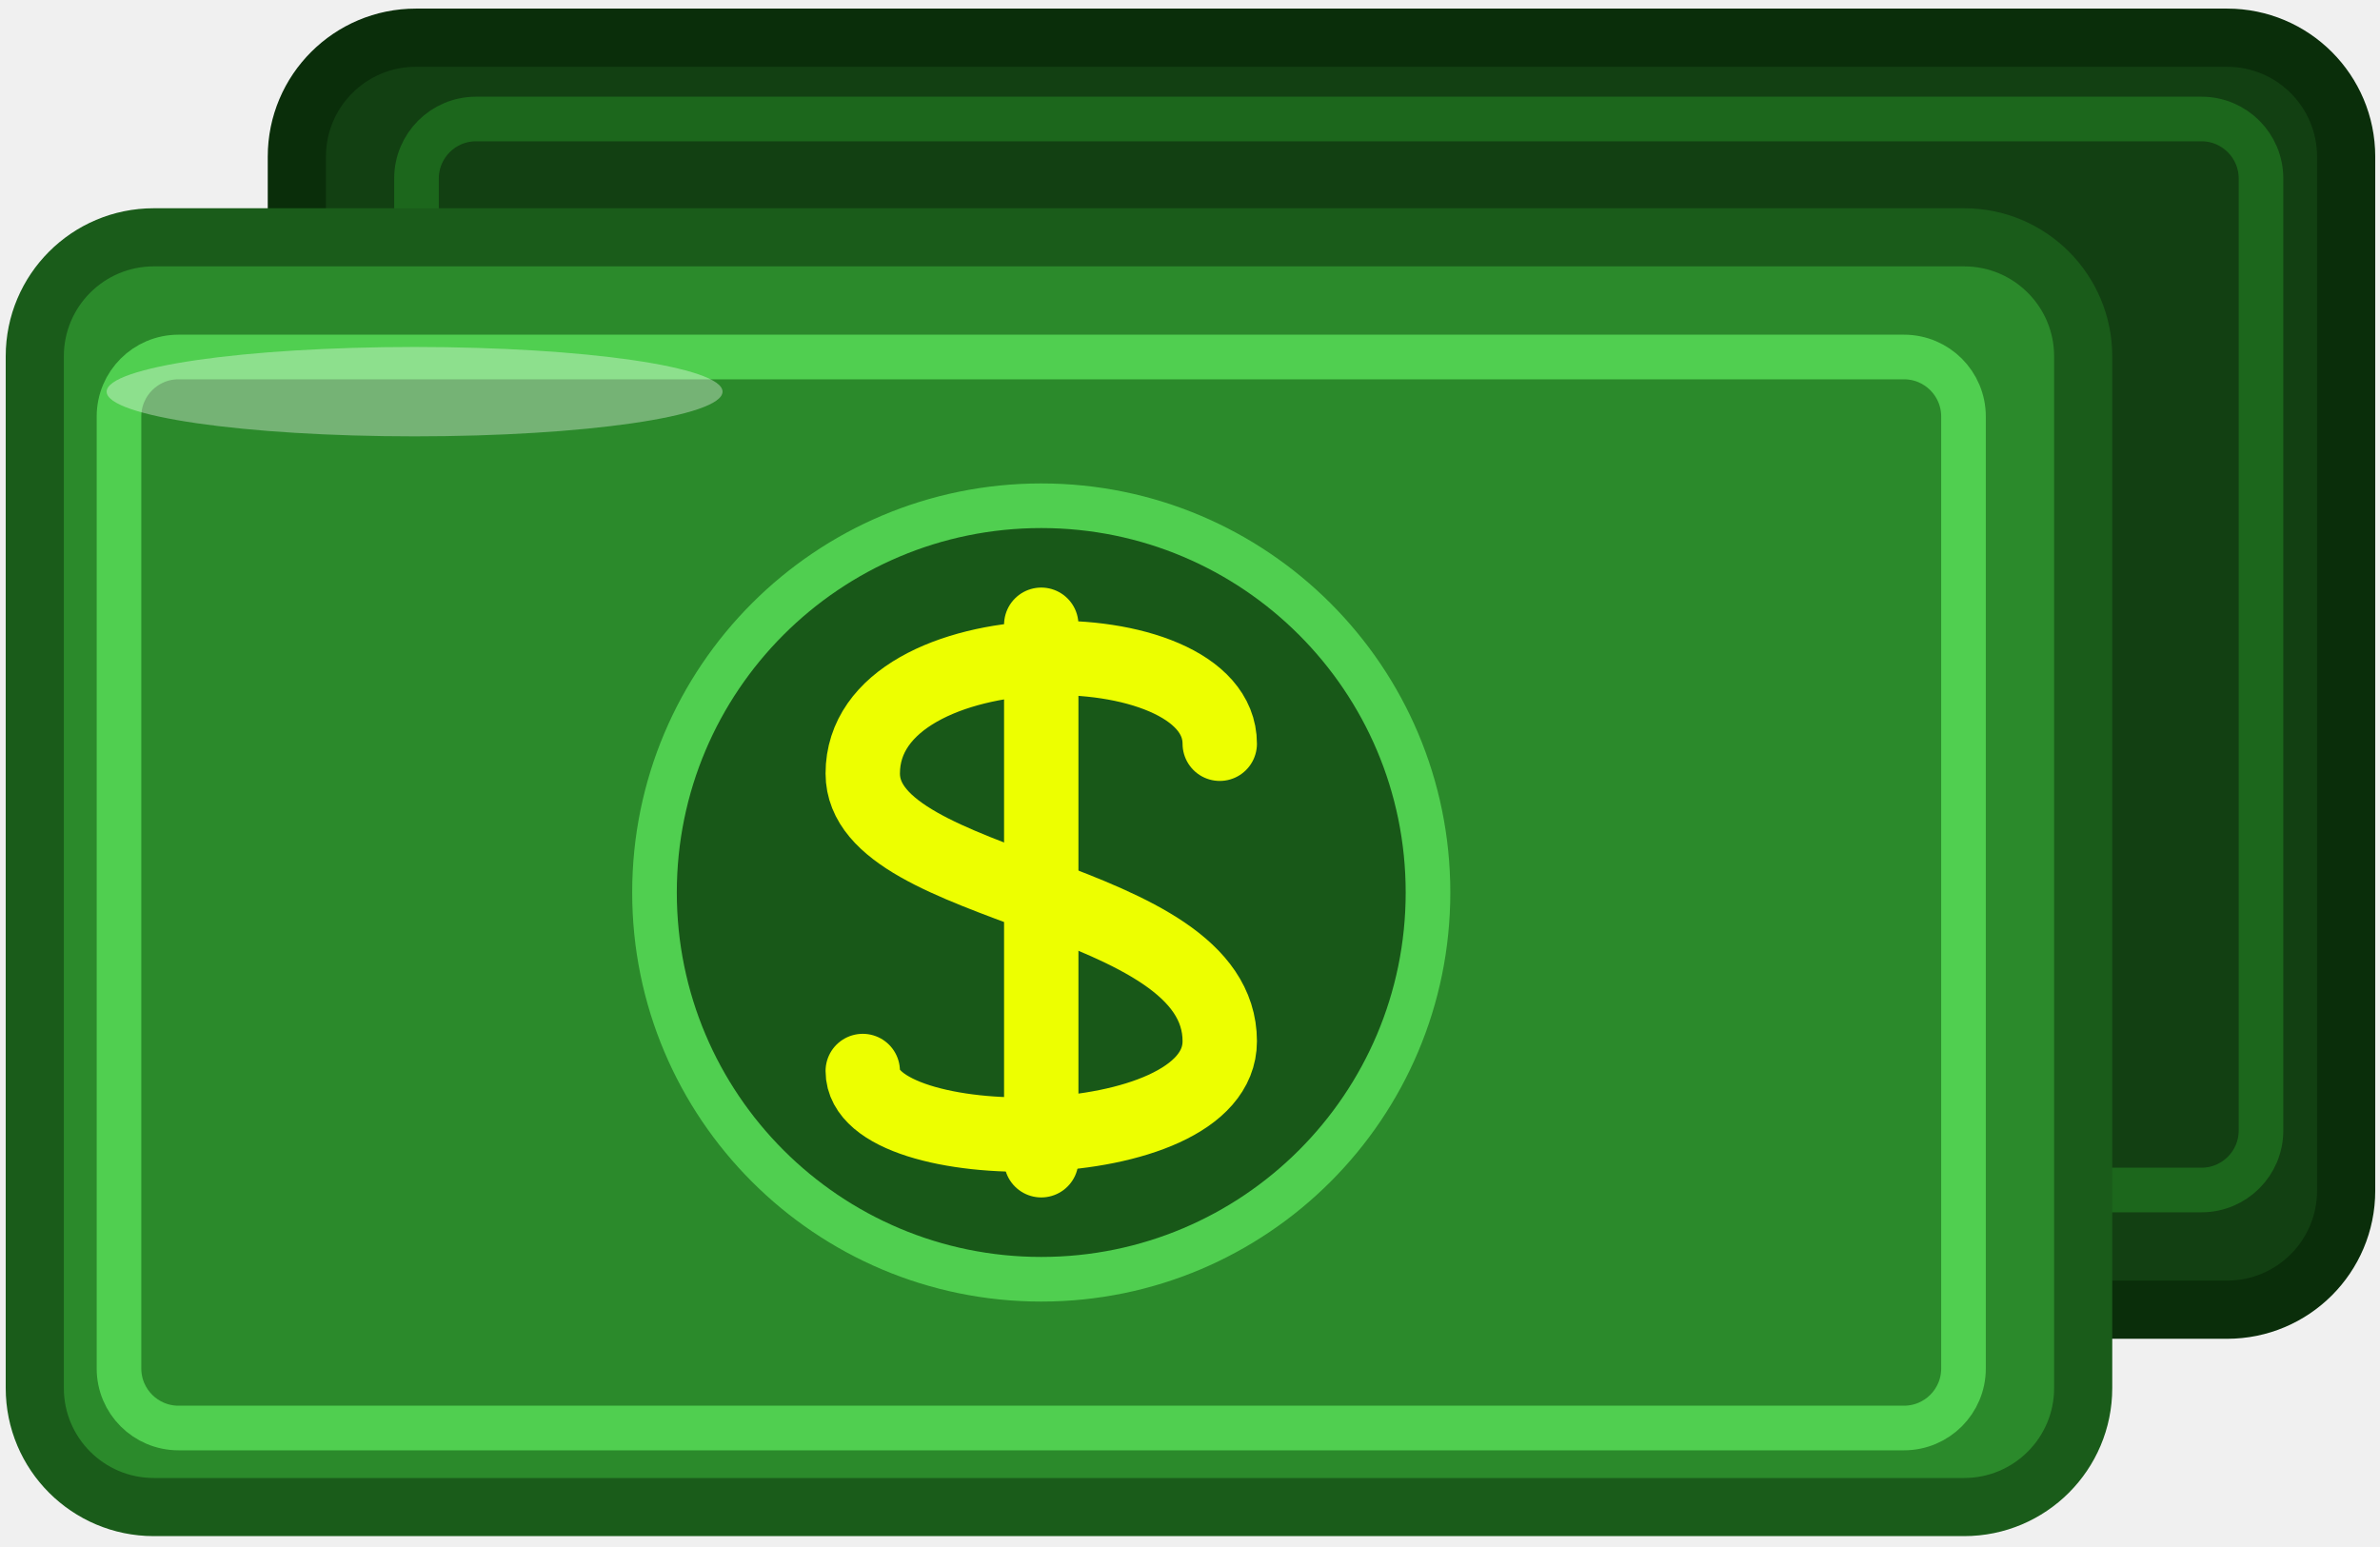
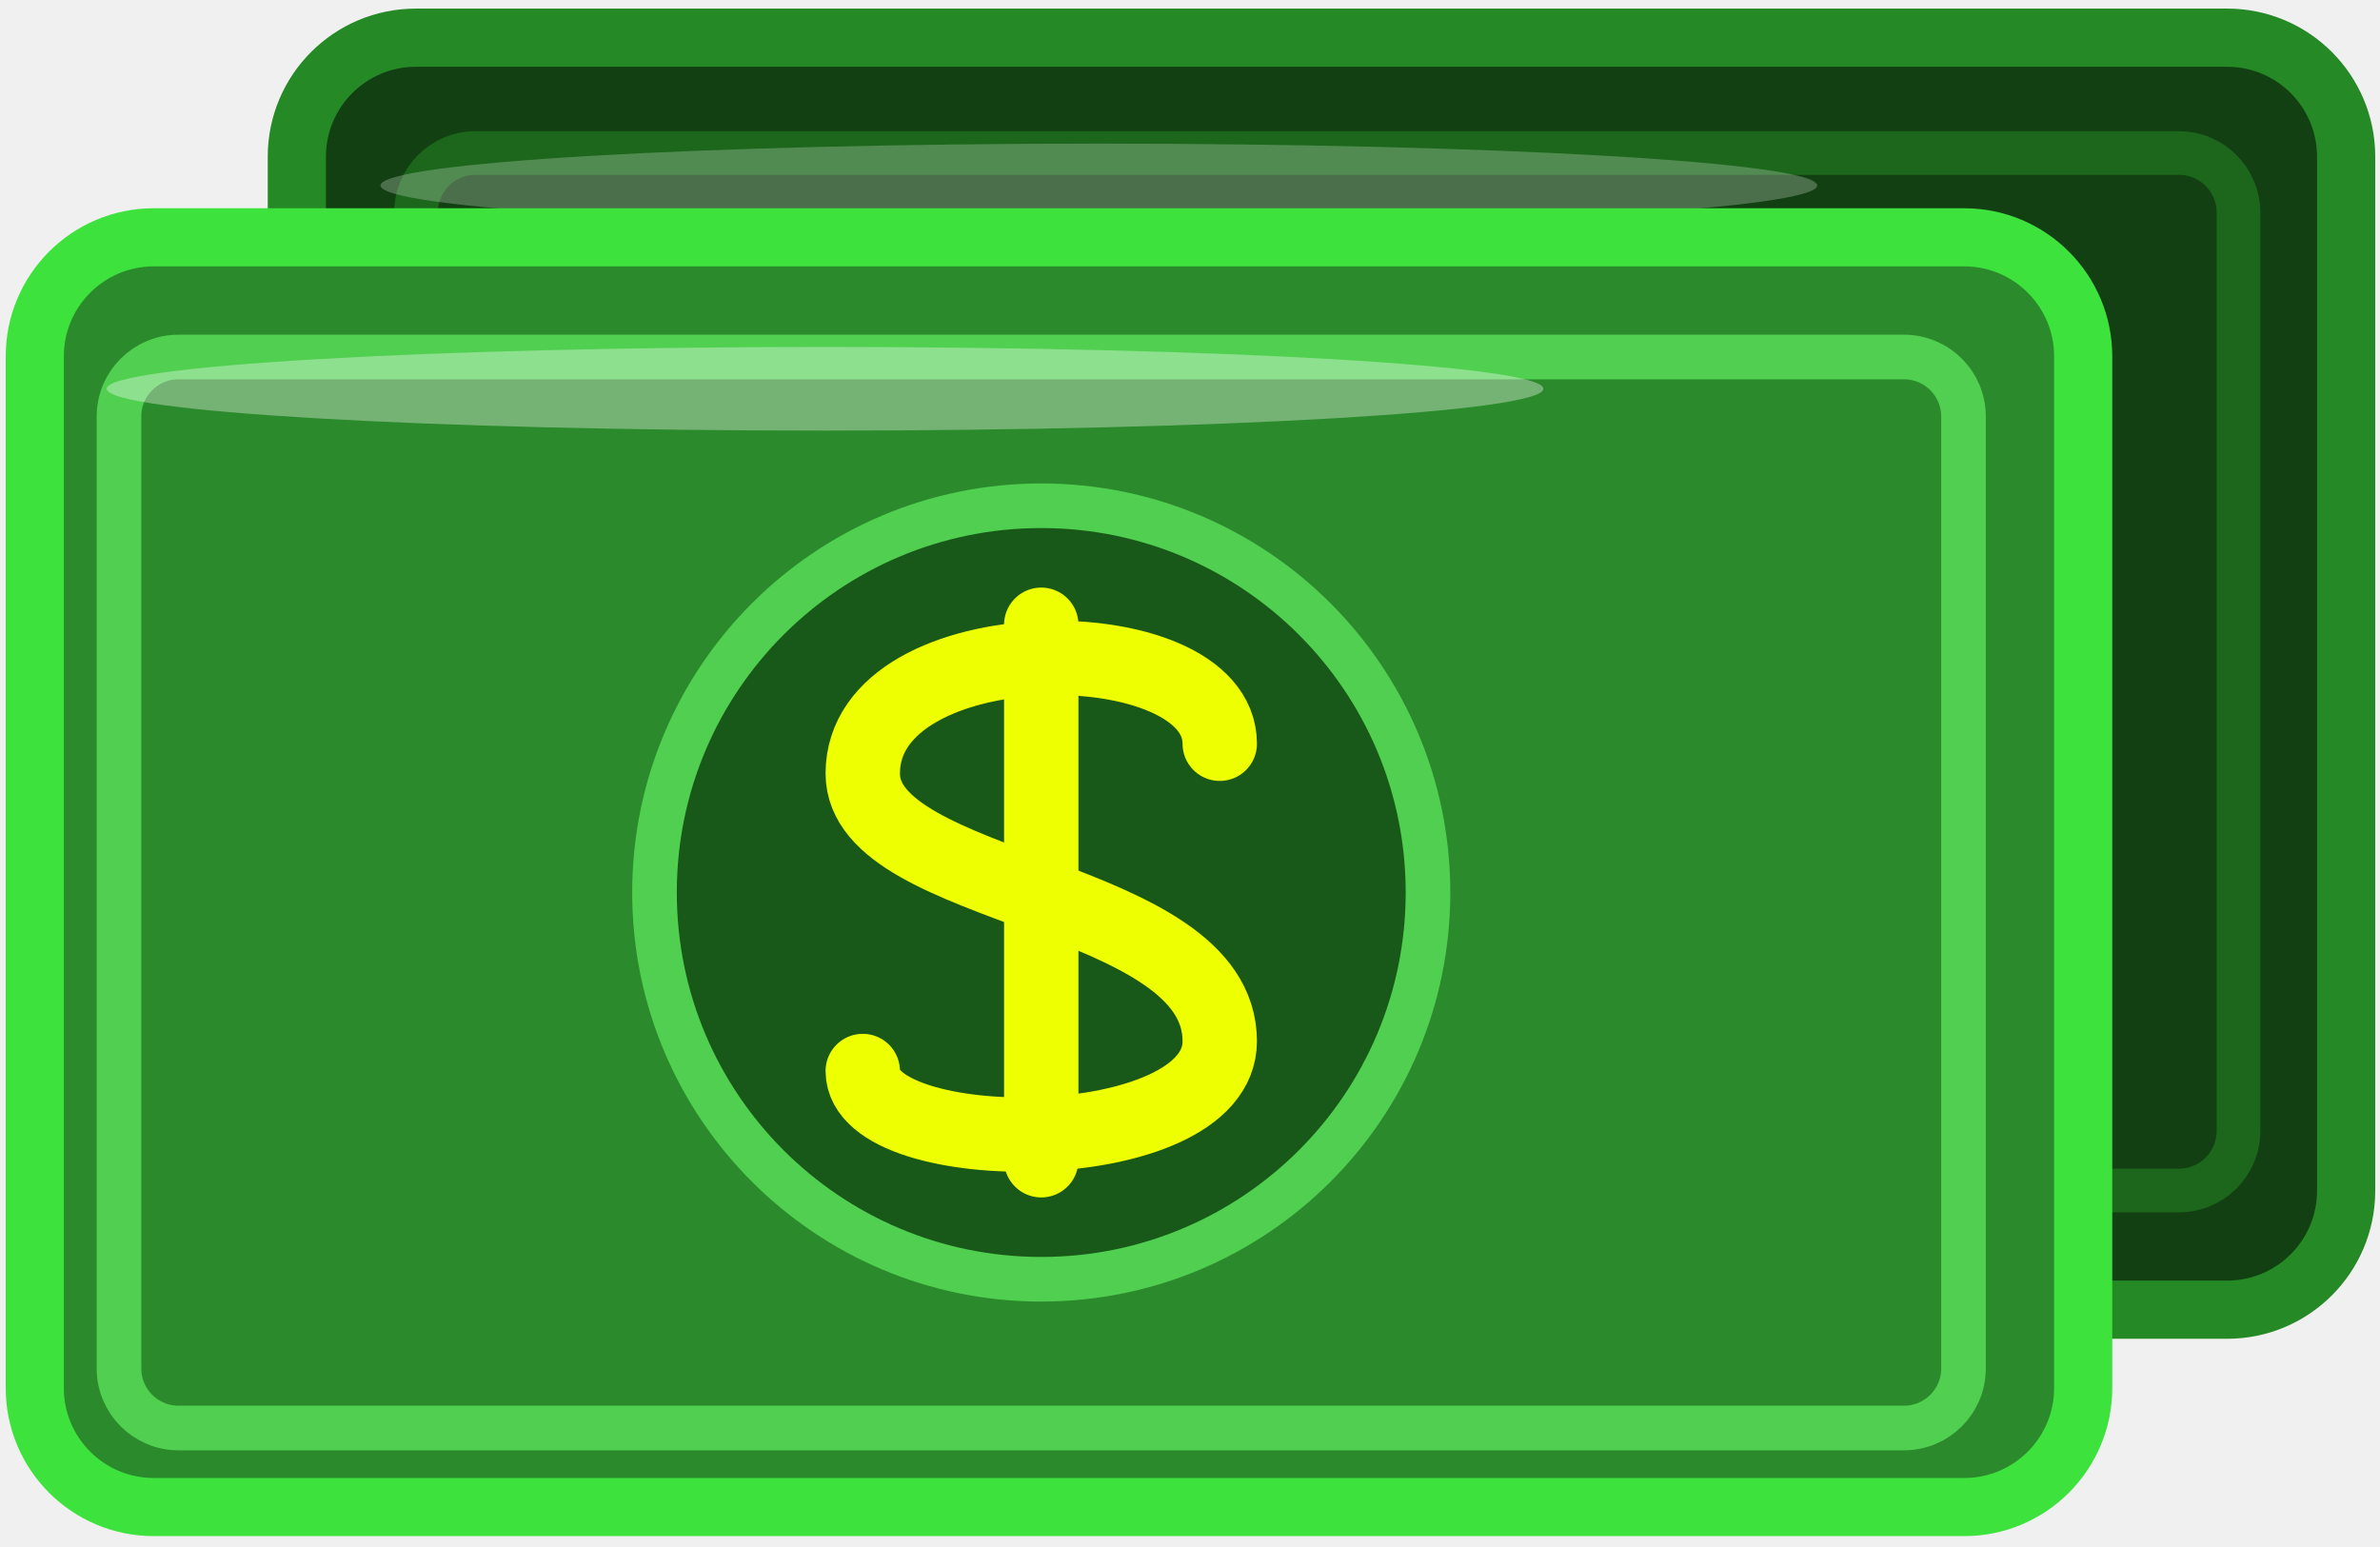
<svg xmlns="http://www.w3.org/2000/svg" viewBox="0 0 80 52" version="1.1" id="svg7">
  <defs id="defs7" />
  <rect x="10" y="1.482" width="69.291" height="42.518" rx="4" fill="#1a5c1a" id="rect1" ry="4" style="stroke-width:0.978;fill:#124012;fill-opacity:1" />
-   <rect x="9.978" y="1.267" width="68.884" height="42.756" rx="4" fill="none" stroke="#0a2e0a" stroke-width="1.956" id="rect2" ry="4" />
-   <rect x="14" y="4" width="62" height="36" rx="2" fill="none" stroke="#2e8c2e" stroke-width="1.5" id="rect3" style="stroke:#1c671c;stroke-opacity:1" />
-   <rect x="0.967" y="8" width="69.033" height="42.906" rx="4" fill="#2b8a2b" id="rect4" ry="4" style="stroke-width:0.981" />
-   <rect x="1.169" y="7.977" width="68.854" height="42.68" rx="4" fill="none" stroke="#1a5c1a" stroke-width="1.954" id="rect5" ry="4" />
+   <rect x="9.978" y="1.267" width="68.884" height="42.756" rx="4" fill="none" stroke="#0a2e0a" stroke-width="1.956" id="rect2" ry="4" style="stroke:#258925;stroke-opacity:1" />
+   <rect x="13.984" y="5.144" width="61.259" height="34.873" rx="2" fill="none" stroke="#2e8c2e" stroke-width="1.467" id="rect3" style="stroke:#1c671c;stroke-opacity:1" ry="2" />
+   <rect x="0.967" y="8" width="69.033" height="42.906" rx="4" fill="#2b8a2b" id="rect4" ry="4" style="stroke-width:0.981;stroke:#50cf50;stroke-opacity:1" />
+   <ellipse cx="36.936" cy="6.234" rx="24.147" ry="1.406" fill="#ffffff" opacity="0.15" id="ellipse1" style="opacity:0.24;stroke-width:1.177" />
+   <rect x="1.169" y="7.977" width="68.854" height="42.68" rx="4" fill="none" stroke="#1a5c1a" stroke-width="1.954" id="rect5" ry="4" style="stroke-width:1.954;stroke-dasharray:none;stroke:#3de23d;stroke-opacity:1" />
  <rect x="4" y="12" width="62" height="36" rx="2" fill="none" stroke="#50c050" stroke-width="1.5" id="rect6" style="stroke:#50cf50;stroke-opacity:1" />
  <ellipse cx="35" cy="30" rx="13" ry="13" fill="#185818" stroke="#50c050" stroke-width="1.5" id="ellipse6" style="stroke:#50cf50;stroke-opacity:1" />
  <line x1="35" y1="21" x2="35" y2="39" stroke="#90e090" stroke-width="2.5" stroke-linecap="round" id="line6" style="stroke:#edff00;stroke-opacity:1" />
  <path d="M 41,25 C 41,21 29,21 29,26 C 29,30 41,30 41,35 C 41,39 29,39 29,36" fill="none" stroke="#90e090" stroke-width="2.5" stroke-linecap="round" stroke-linejoin="round" id="path6" style="stroke:#edff00;stroke-opacity:1" />
-   <ellipse cx="13.936" cy="13.165" rx="10.351" ry="1.502" fill="#ffffff" opacity="0.15" id="ellipse7" style="stroke-width:0.797;opacity:0.35" />
+   <ellipse cx="27.732" cy="13.068" rx="24.147" ry="1.406" fill="#ffffff" opacity="0.15" id="ellipse7" style="opacity:0.35;stroke-width:1.177" />
</svg>
